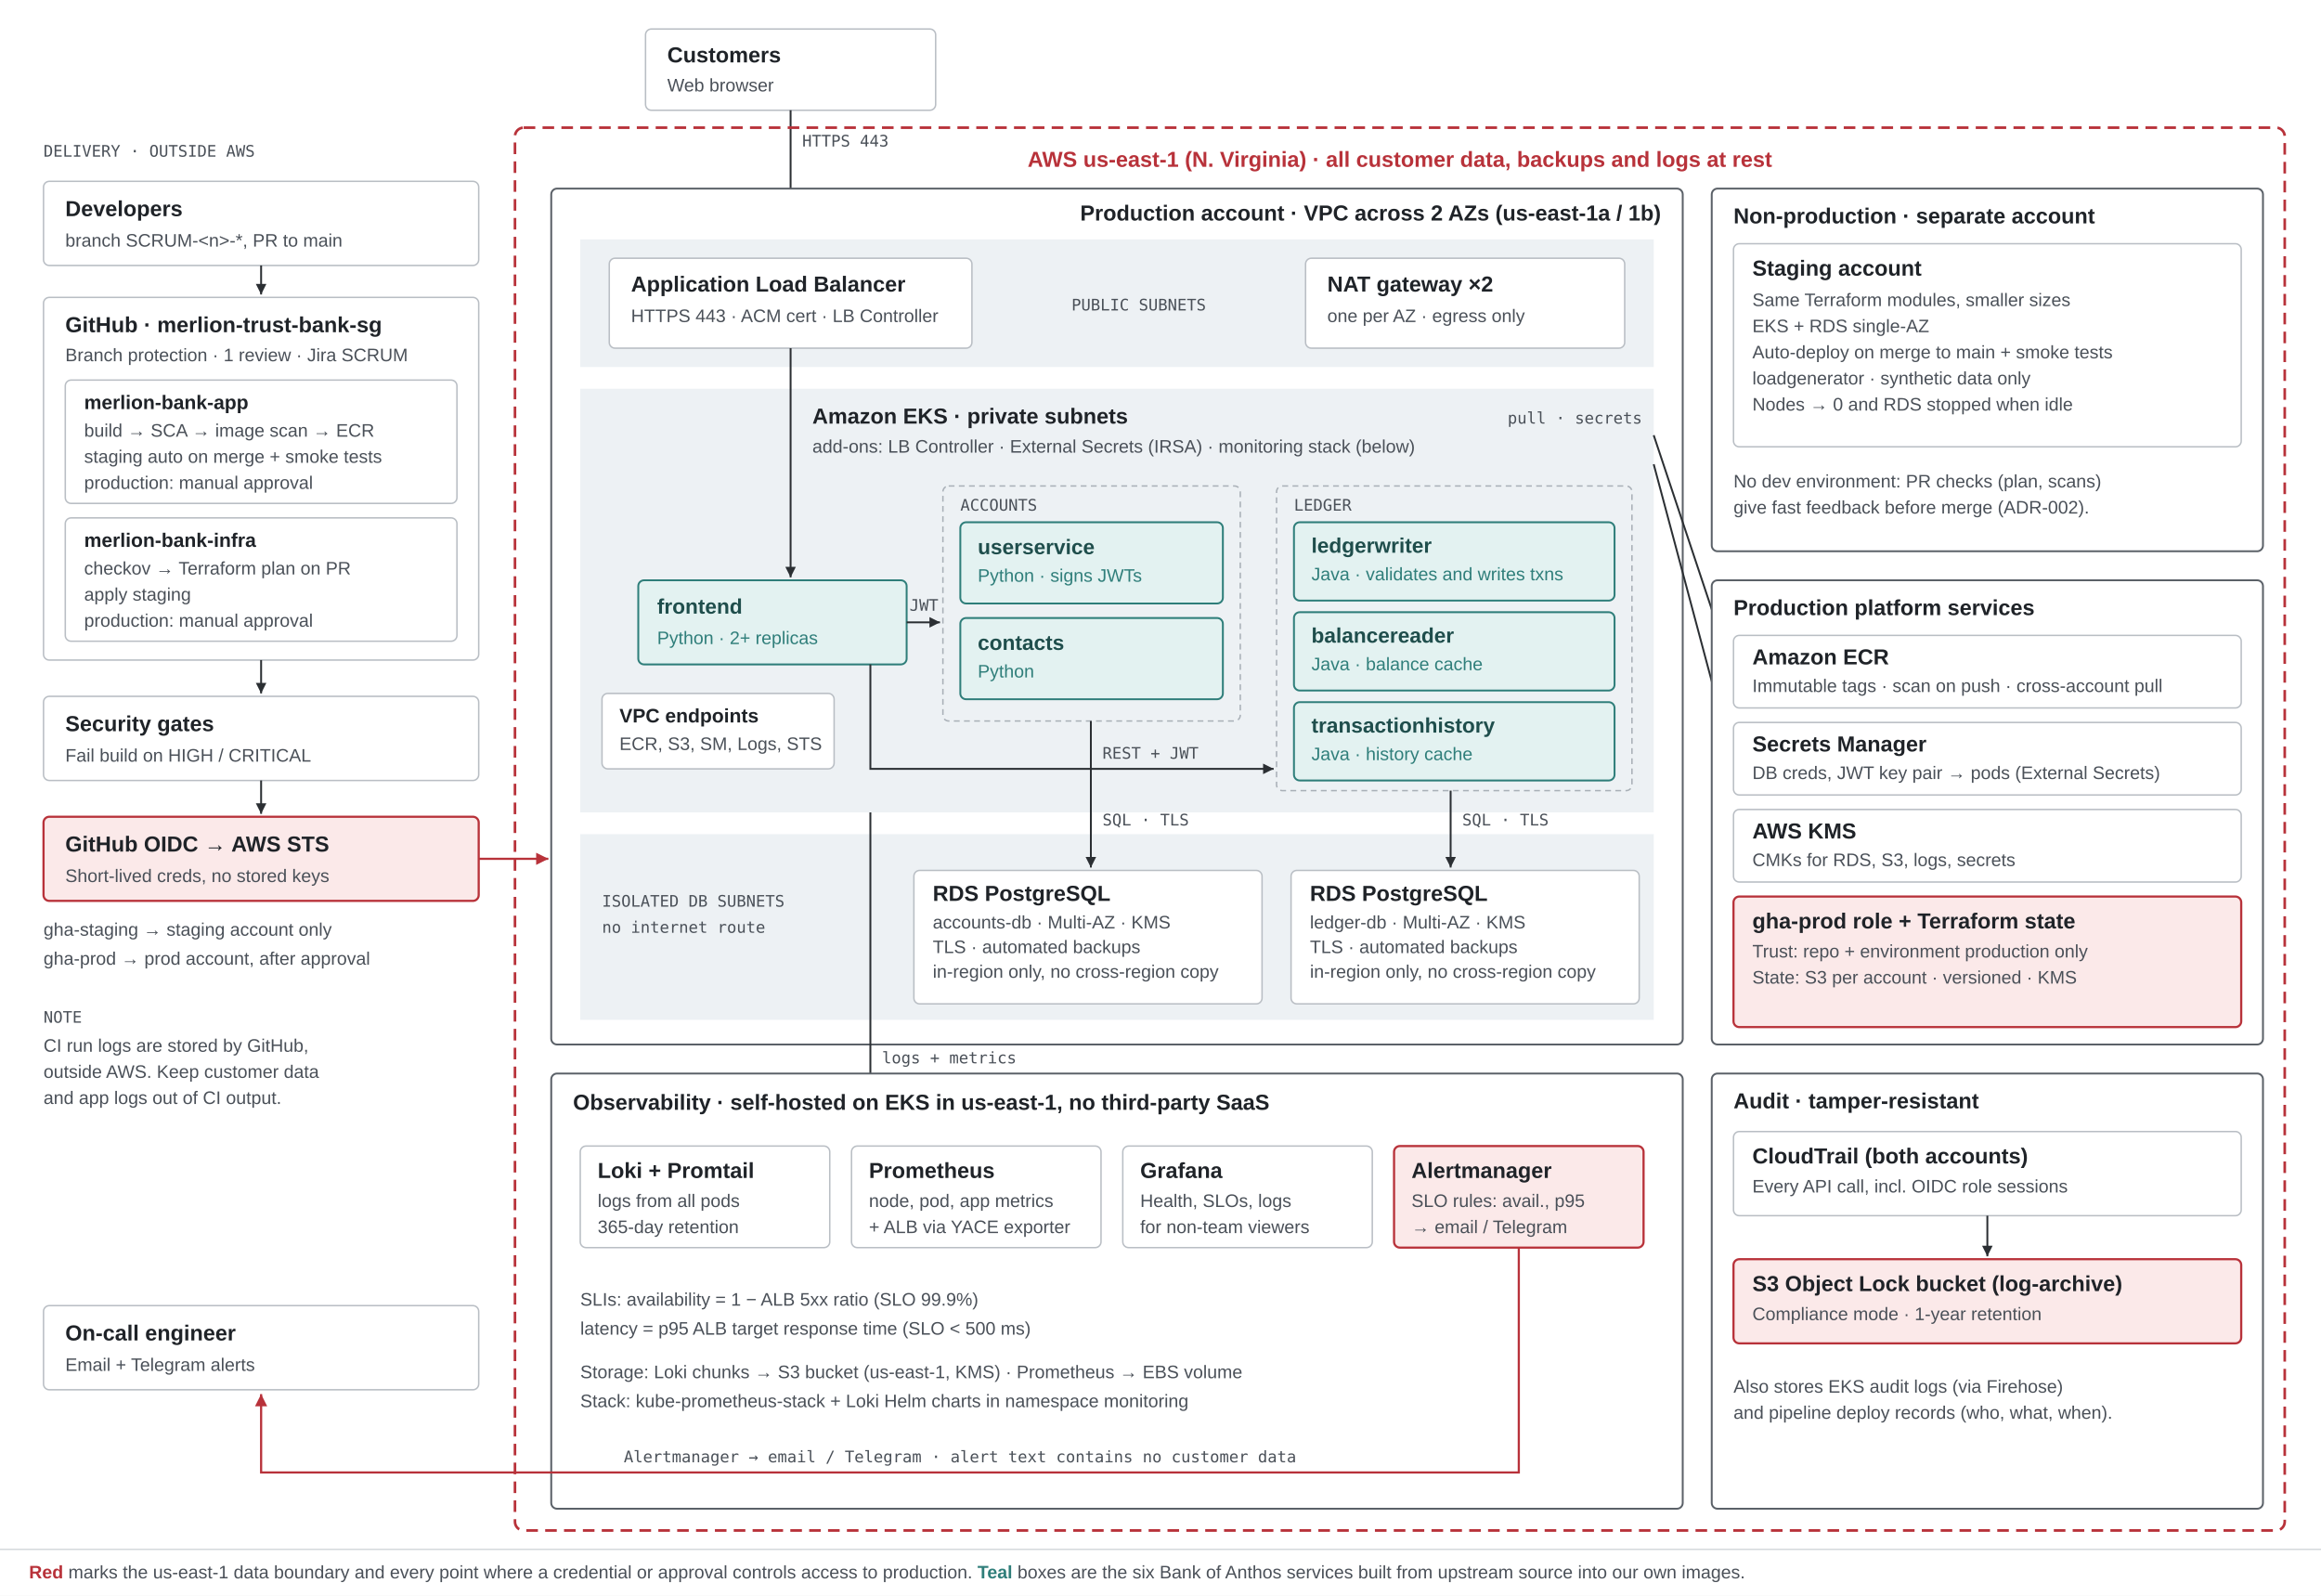
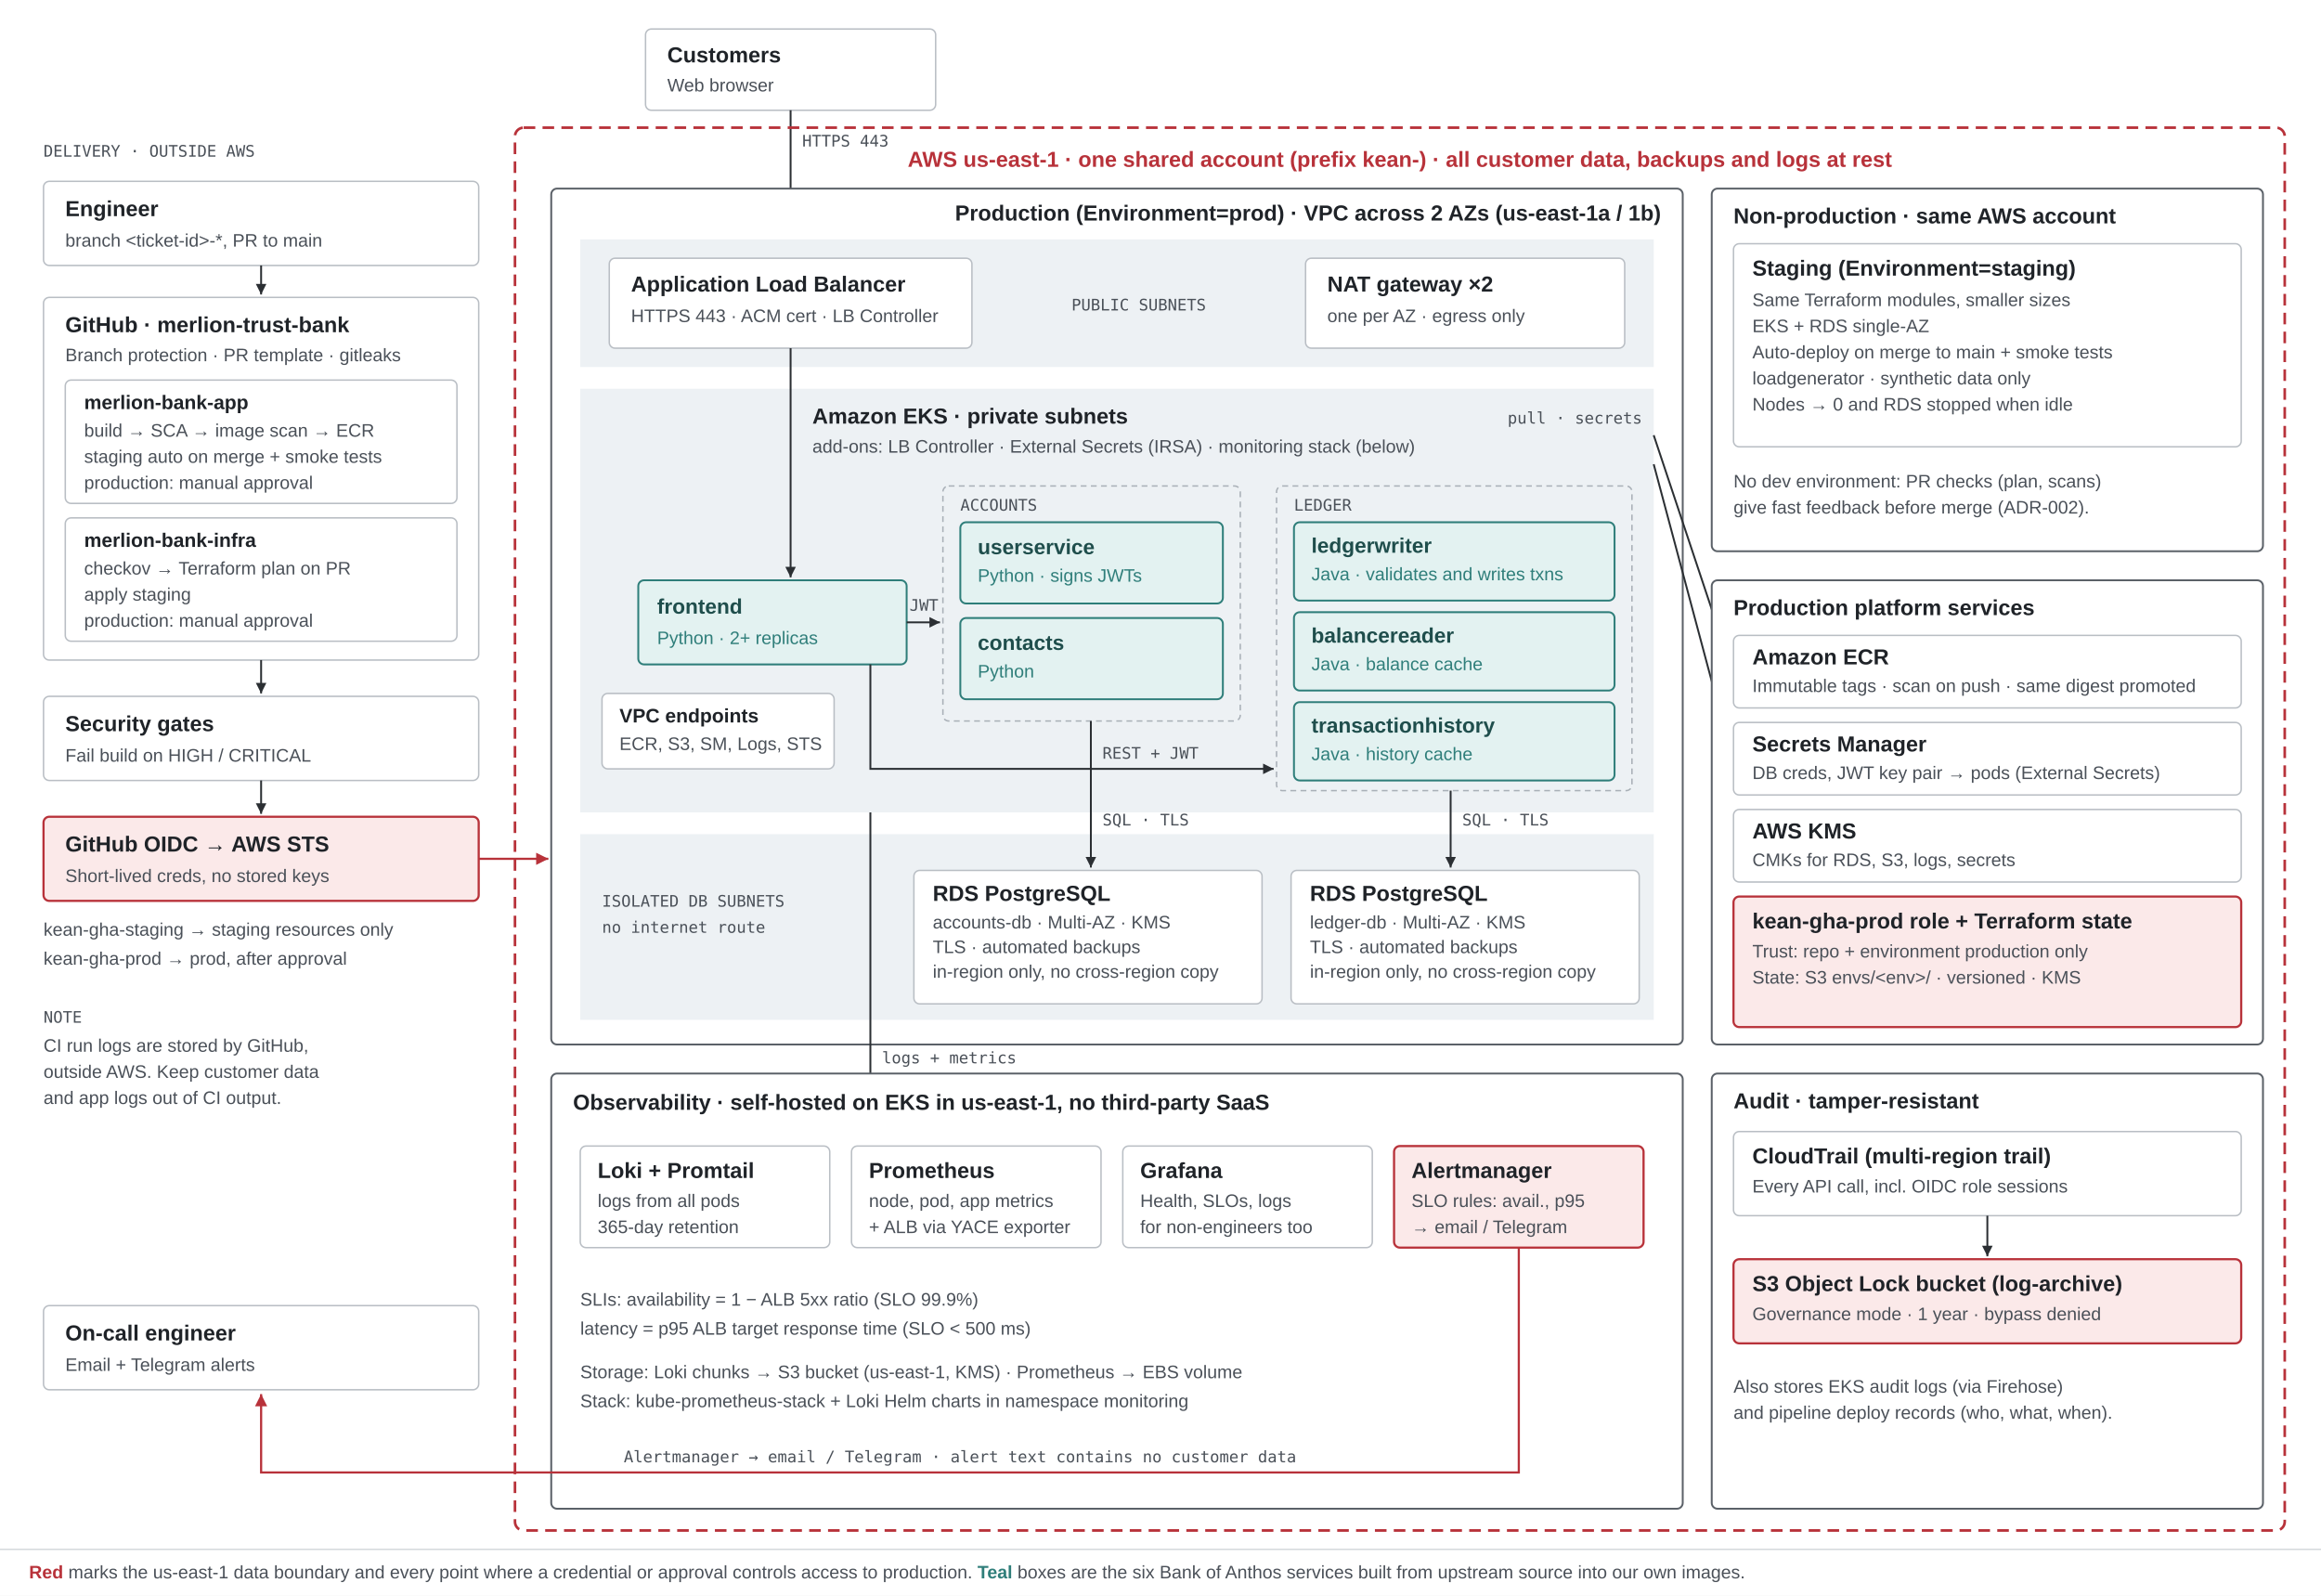
<svg xmlns="http://www.w3.org/2000/svg" width="3200" height="2200" viewBox="0 0 1600 1100" font-family="Segoe UI, Arial, sans-serif">
  <defs>
    <marker id="a" viewBox="0 0 10 10" refX="9" refY="5" markerWidth="7" markerHeight="7" orient="auto-start-reverse">
      <path d="M1 1L9 5L1 9z" fill="#2B2F33" />
    </marker>
    <marker id="r" viewBox="0 0 10 10" refX="9" refY="5" markerWidth="7" markerHeight="7" orient="auto-start-reverse">
      <path d="M1 1L9 5L1 9z" fill="#B8323A" />
    </marker>
    <style>
.box{fill:#FFFFFF;stroke:#B9BEC4;stroke-width:1}
.frame{fill:#FFFFFF;stroke:#5B6168;stroke-width:1.3}
.band{fill:#EDF1F4;stroke:none}
.grp{fill:none;stroke:#A9B0B7;stroke-width:1;stroke-dasharray:4 3}
.teal{fill:#E3F2F1;stroke:#2F7E7A;stroke-width:1.3}
.red{fill:#FBE9E9;stroke:#B8323A;stroke-width:1.5}
.t{font-size:15px;font-weight:600;fill:#1F2328}
.t2{font-size:13.5px;font-weight:600;fill:#1F2328}
.tt{font-size:14.5px;font-weight:600;fill:#1F4E4C}
.st{font-size:12.5px;fill:#2F7E7A}
.s{font-size:12.5px;fill:#4A5058}
.m{font-size:11px;font-family:Consolas, monospace;fill:#4A5058}
.arr{stroke:#2B2F33;stroke-width:1.3;fill:none}
.rarr{stroke:#B8323A;stroke-width:1.5;fill:none}
</style>
  </defs>
  <rect width="1600" height="1100" fill="#FFFFFF" />
  <rect class="box" x="445" y="20" width="200" height="56" rx="4" />
  <text class="t" x="460" y="43">Customers</text>
  <text class="s" x="460" y="63">Web browser</text>
  <line class="arr" x1="545" y1="76" x2="545" y2="176" marker-end="url(#a)" />
  <text class="m" x="553" y="101">HTTPS 443</text>
  <rect x="355" y="88" width="1220" height="967" rx="6" fill="none" stroke="#B8323A" stroke-width="1.8" stroke-dasharray="8 5" />
-   <text x="965" y="115" text-anchor="middle" font-size="15" font-weight="600" fill="#B8323A">AWS us-east-1 (N. Virginia) · all customer data, backups and logs at rest</text>
+   <text x="965" y="115" text-anchor="middle" font-size="15" font-weight="600" fill="#B8323A">AWS us-east-1 · one shared account (prefix kean-) · all customer data, backups and logs at rest</text>
  <text class="m" x="30" y="108" font-size="12">DELIVERY · OUTSIDE AWS</text>
  <rect class="box" x="30" y="125" width="300" height="58" rx="4" />
-   <text class="t" x="45" y="149">Developers</text>
-   <text class="s" x="45" y="170">branch SCRUM-&lt;n&gt;-*, PR to main</text>
+   <text class="t" x="45" y="149">Engineer</text>
+   <text class="s" x="45" y="170">branch &lt;ticket-id&gt;-*, PR to main</text>
  <line class="arr" x1="180" y1="183" x2="180" y2="203" marker-end="url(#a)" />
  <rect class="box" x="30" y="205" width="300" height="250" rx="4" />
-   <text class="t" x="45" y="229">GitHub · merlion-trust-bank-sg</text>
-   <text class="s" x="45" y="249">Branch protection · 1 review · Jira SCRUM</text>
+   <text class="t" x="45" y="229">GitHub · merlion-trust-bank</text>
+   <text class="s" x="45" y="249">Branch protection · PR template · gitleaks</text>
  <rect class="box" x="45" y="262" width="270" height="85" rx="4" />
  <text class="t2" x="58" y="282">merlion-bank-app</text>
  <text class="s" x="58" y="301">build → SCA → image scan → ECR</text>
  <text class="s" x="58" y="319">staging auto on merge + smoke tests</text>
  <text class="s" x="58" y="337">production: manual approval</text>
  <rect class="box" x="45" y="357" width="270" height="85" rx="4" />
  <text class="t2" x="58" y="377">merlion-bank-infra</text>
  <text class="s" x="58" y="396">checkov → Terraform plan on PR</text>
  <text class="s" x="58" y="414">apply staging</text>
  <text class="s" x="58" y="432">production: manual approval</text>
  <line class="arr" x1="180" y1="455" x2="180" y2="478" marker-end="url(#a)" />
  <rect class="box" x="30" y="480" width="300" height="58" rx="4" />
  <text class="t" x="45" y="504">Security gates</text>
  <text class="s" x="45" y="525">Fail build on HIGH / CRITICAL</text>
  <line class="arr" x1="180" y1="538" x2="180" y2="561" marker-end="url(#a)" />
  <rect class="red" x="30" y="563" width="300" height="58" rx="4" />
  <text class="t" x="45" y="587">GitHub OIDC → AWS STS</text>
  <text class="s" x="45" y="608">Short-lived creds, no stored keys</text>
  <line class="rarr" x1="330" y1="592" x2="378" y2="592" marker-end="url(#r)" />
-   <text class="s" x="30" y="645">gha-staging → staging account only</text>
-   <text class="s" x="30" y="665">gha-prod → prod account, after approval</text>
+   <text class="s" x="30" y="645">kean-gha-staging → staging resources only</text>
+   <text class="s" x="30" y="665">kean-gha-prod → prod, after approval</text>
  <text class="m" x="30" y="705" font-size="12">NOTE</text>
  <text class="s" x="30" y="725">CI run logs are stored by GitHub,</text>
  <text class="s" x="30" y="743">outside AWS. Keep customer data</text>
  <text class="s" x="30" y="761">and app logs out of CI output.</text>
  <rect class="box" x="30" y="900" width="300" height="58" rx="4" />
  <text class="t" x="45" y="924">On-call engineer</text>
  <text class="s" x="45" y="945">Email + Telegram alerts</text>
  <rect class="frame" x="380" y="130" width="780" height="590" rx="4" />
-   <text class="t" x="1145" y="152" text-anchor="end">Production account · VPC across 2 AZs (us-east-1a / 1b)</text>
+   <text class="t" x="1145" y="152" text-anchor="end">Production (Environment=prod) · VPC across 2 AZs (us-east-1a / 1b)</text>
  <rect class="band" x="400" y="165" width="740" height="88" />
  <rect class="box" x="420" y="178" width="250" height="62" rx="4" />
  <text class="t" x="435" y="201">Application Load Balancer</text>
  <text class="s" x="435" y="222">HTTPS 443 · ACM cert · LB Controller</text>
  <text class="m" x="785" y="214" text-anchor="middle">PUBLIC SUBNETS</text>
  <rect class="box" x="900" y="178" width="220" height="62" rx="4" />
  <text class="t" x="915" y="201">NAT gateway ×2</text>
  <text class="s" x="915" y="222">one per AZ · egress only</text>
  <rect class="band" x="400" y="268" width="740" height="292" />
  <text class="t" x="560" y="292">Amazon EKS · private subnets</text>
  <text class="s" x="560" y="312">add-ons: LB Controller · External Secrets (IRSA) · monitoring stack (below)</text>
  <text class="m" x="1132" y="292" text-anchor="end">pull · secrets</text>
  <line class="arr" x1="545" y1="240" x2="545" y2="398" marker-end="url(#a)" />
  <rect class="teal" x="440" y="400" width="185" height="58" rx="4" />
  <text class="tt" x="453" y="423">frontend</text>
  <text class="st" x="453" y="444">Python · 2+ replicas</text>
  <rect class="box" x="415" y="478" width="160" height="52" rx="4" />
  <text class="t2" x="427" y="498">VPC endpoints</text>
  <text class="s" x="427" y="517" font-size="11.5">ECR, S3, SM, Logs, STS</text>
  <rect class="grp" x="650" y="335" width="205" height="162" rx="4" />
  <text class="m" x="662" y="352">ACCOUNTS</text>
  <rect class="teal" x="662" y="360" width="181" height="56" rx="4" />
  <text class="tt" x="674" y="382">userservice</text>
  <text class="st" x="674" y="401">Python · signs JWTs</text>
  <rect class="teal" x="662" y="426" width="181" height="56" rx="4" />
  <text class="tt" x="674" y="448">contacts</text>
  <text class="st" x="674" y="467">Python</text>
  <line class="arr" x1="625" y1="429" x2="648" y2="429" marker-end="url(#a)" />
  <text class="m" x="627" y="421">JWT</text>
  <rect class="grp" x="880" y="335" width="245" height="210" rx="4" />
  <text class="m" x="892" y="352">LEDGER</text>
  <rect class="teal" x="892" y="360" width="221" height="54" rx="4" />
  <text class="tt" x="904" y="381">ledgerwriter</text>
  <text class="st" x="904" y="400">Java · validates and writes txns</text>
  <rect class="teal" x="892" y="422" width="221" height="54" rx="4" />
  <text class="tt" x="904" y="443">balancereader</text>
  <text class="st" x="904" y="462">Java · balance cache</text>
  <rect class="teal" x="892" y="484" width="221" height="54" rx="4" />
  <text class="tt" x="904" y="505">transactionhistory</text>
  <text class="st" x="904" y="524">Java · history cache</text>
  <path class="arr" d="M600 458 L600 530 L878 530" marker-end="url(#a)" />
  <text class="m" x="760" y="523">REST + JWT</text>
  <rect class="band" x="400" y="575" width="740" height="128" />
  <text class="m" x="415" y="625">ISOLATED DB SUBNETS</text>
  <text class="m" x="415" y="643">no internet route</text>
  <rect class="box" x="630" y="600" width="240" height="92" rx="4" />
  <text class="t" x="643" y="621">RDS PostgreSQL</text>
  <text class="s" x="643" y="640">accounts-db · Multi-AZ · KMS</text>
  <text class="s" x="643" y="657">TLS · automated backups</text>
  <text class="s" x="643" y="674">in-region only, no cross-region copy</text>
  <rect class="box" x="890" y="600" width="240" height="92" rx="4" />
  <text class="t" x="903" y="621">RDS PostgreSQL</text>
  <text class="s" x="903" y="640">ledger-db · Multi-AZ · KMS</text>
  <text class="s" x="903" y="657">TLS · automated backups</text>
  <text class="s" x="903" y="674">in-region only, no cross-region copy</text>
  <line class="arr" x1="752" y1="497" x2="752" y2="598" marker-end="url(#a)" />
  <text class="m" x="760" y="569">SQL · TLS</text>
  <line class="arr" x1="1000" y1="545" x2="1000" y2="598" marker-end="url(#a)" />
  <text class="m" x="1008" y="569">SQL · TLS</text>
  <line class="arr" x1="1140" y1="300" x2="1194" y2="462" marker-end="url(#a)" />
  <line class="arr" x1="1140" y1="320" x2="1194" y2="522" marker-end="url(#a)" />
  <rect class="frame" x="1180" y="130" width="380" height="250" rx="4" />
-   <text class="t" x="1195" y="154">Non-production · separate account</text>
+   <text class="t" x="1195" y="154">Non-production · same AWS account</text>
  <rect class="box" x="1195" y="168" width="350" height="140" rx="4" />
-   <text class="t" x="1208" y="190">Staging account</text>
+   <text class="t" x="1208" y="190">Staging (Environment=staging)</text>
  <text class="s" x="1208" y="211">Same Terraform modules, smaller sizes</text>
  <text class="s" x="1208" y="229">EKS + RDS single-AZ</text>
  <text class="s" x="1208" y="247">Auto-deploy on merge to main + smoke tests</text>
  <text class="s" x="1208" y="265">loadgenerator · synthetic data only</text>
  <text class="s" x="1208" y="283">Nodes → 0 and RDS stopped when idle</text>
  <text class="s" x="1195" y="336">No dev environment: PR checks (plan, scans)</text>
  <text class="s" x="1195" y="354">give fast feedback before merge (ADR-002).</text>
  <rect class="frame" x="1180" y="400" width="380" height="320" rx="4" />
  <text class="t" x="1195" y="424">Production platform services</text>
  <rect class="box" x="1195" y="438" width="350" height="50" rx="4" />
  <text class="t" x="1208" y="458">Amazon ECR</text>
-   <text class="s" x="1208" y="477">Immutable tags · scan on push · cross-account pull</text>
+   <text class="s" x="1208" y="477">Immutable tags · scan on push · same digest promoted</text>
  <rect class="box" x="1195" y="498" width="350" height="50" rx="4" />
  <text class="t" x="1208" y="518">Secrets Manager</text>
  <text class="s" x="1208" y="537">DB creds, JWT key pair → pods (External Secrets)</text>
  <rect class="box" x="1195" y="558" width="350" height="50" rx="4" />
  <text class="t" x="1208" y="578">AWS KMS</text>
  <text class="s" x="1208" y="597">CMKs for RDS, S3, logs, secrets</text>
  <rect class="red" x="1195" y="618" width="350" height="90" rx="4" />
-   <text class="t" x="1208" y="640">gha-prod role + Terraform state</text>
+   <text class="t" x="1208" y="640">kean-gha-prod role + Terraform state</text>
  <text class="s" x="1208" y="660">Trust: repo + environment production only</text>
-   <text class="s" x="1208" y="678">State: S3 per account · versioned · KMS</text>
+   <text class="s" x="1208" y="678">State: S3 envs/&lt;env&gt;/ · versioned · KMS</text>
  <line class="arr" x1="600" y1="560" x2="600" y2="776" />
  <path class="arr" d="M600 776 L486 776 L486 788" marker-end="url(#a)" />
  <text class="m" x="608" y="733">logs + metrics</text>
  <rect class="frame" x="380" y="740" width="780" height="300" rx="4" />
  <text class="t" x="395" y="765">Observability · self-hosted on EKS in us-east-1, no third-party SaaS</text>
  <rect class="box" x="400" y="790" width="172" height="70" rx="4" />
  <text class="t" x="412" y="812">Loki + Promtail</text>
  <text class="s" x="412" y="832">logs from all pods</text>
  <text class="s" x="412" y="850">365-day retention</text>
  <rect class="box" x="587" y="790" width="172" height="70" rx="4" />
  <text class="t" x="599" y="812">Prometheus</text>
  <text class="s" x="599" y="832">node, pod, app metrics</text>
  <text class="s" x="599" y="850">+ ALB via YACE exporter</text>
  <rect class="box" x="774" y="790" width="172" height="70" rx="4" />
  <text class="t" x="786" y="812">Grafana</text>
  <text class="s" x="786" y="832">Health, SLOs, logs</text>
-   <text class="s" x="786" y="850">for non-team viewers</text>
+   <text class="s" x="786" y="850">for non-engineers too</text>
  <rect class="red" x="961" y="790" width="172" height="70" rx="4" />
  <text class="t" x="973" y="812">Alertmanager</text>
  <text class="s" x="973" y="832">SLO rules: avail., p95</text>
  <text class="s" x="973" y="850">→ email / Telegram</text>
  <text class="s" x="400" y="900">SLIs: availability = 1 − ALB 5xx ratio (SLO 99.9%)</text>
  <text class="s" x="400" y="920">latency = p95 ALB target response time (SLO &lt; 500 ms)</text>
  <text class="s" x="400" y="950">Storage: Loki chunks → S3 bucket (us-east-1, KMS) · Prometheus → EBS volume</text>
  <text class="s" x="400" y="970">Stack: kube-prometheus-stack + Loki Helm charts in namespace monitoring</text>
  <path class="rarr" d="M1047 860 L1047 1015 L180 1015 L180 961" marker-end="url(#r)" />
  <text class="m" x="430" y="1008">Alertmanager → email / Telegram · alert text contains no customer data</text>
  <rect class="frame" x="1180" y="740" width="380" height="300" rx="4" />
  <text class="t" x="1195" y="764">Audit · tamper-resistant</text>
  <rect class="box" x="1195" y="780" width="350" height="58" rx="4" />
-   <text class="t" x="1208" y="802">CloudTrail (both accounts)</text>
+   <text class="t" x="1208" y="802">CloudTrail (multi-region trail)</text>
  <text class="s" x="1208" y="822">Every API call, incl. OIDC role sessions</text>
  <line class="arr" x1="1370" y1="838" x2="1370" y2="866" marker-end="url(#a)" />
  <rect class="red" x="1195" y="868" width="350" height="58" rx="4" />
  <text class="t" x="1208" y="890">S3 Object Lock bucket (log-archive)</text>
-   <text class="s" x="1208" y="910">Compliance mode · 1-year retention</text>
+   <text class="s" x="1208" y="910">Governance mode · 1 year · bypass denied</text>
  <text class="s" x="1195" y="960">Also stores EKS audit logs (via Firehose)</text>
  <text class="s" x="1195" y="978">and pipeline deploy records (who, what, when).</text>
  <line x1="0" y1="1068" x2="1600" y2="1068" stroke="#D5D9DD" stroke-width="1" />
  <text class="s" x="20" y="1088">
    <tspan fill="#B8323A" font-weight="600">Red</tspan> marks the us-east-1 data boundary and every point where a credential or approval controls access to production. <tspan fill="#2F7E7A" font-weight="600">Teal</tspan> boxes are the six Bank of Anthos services built from upstream source into our own images.</text>
</svg>
